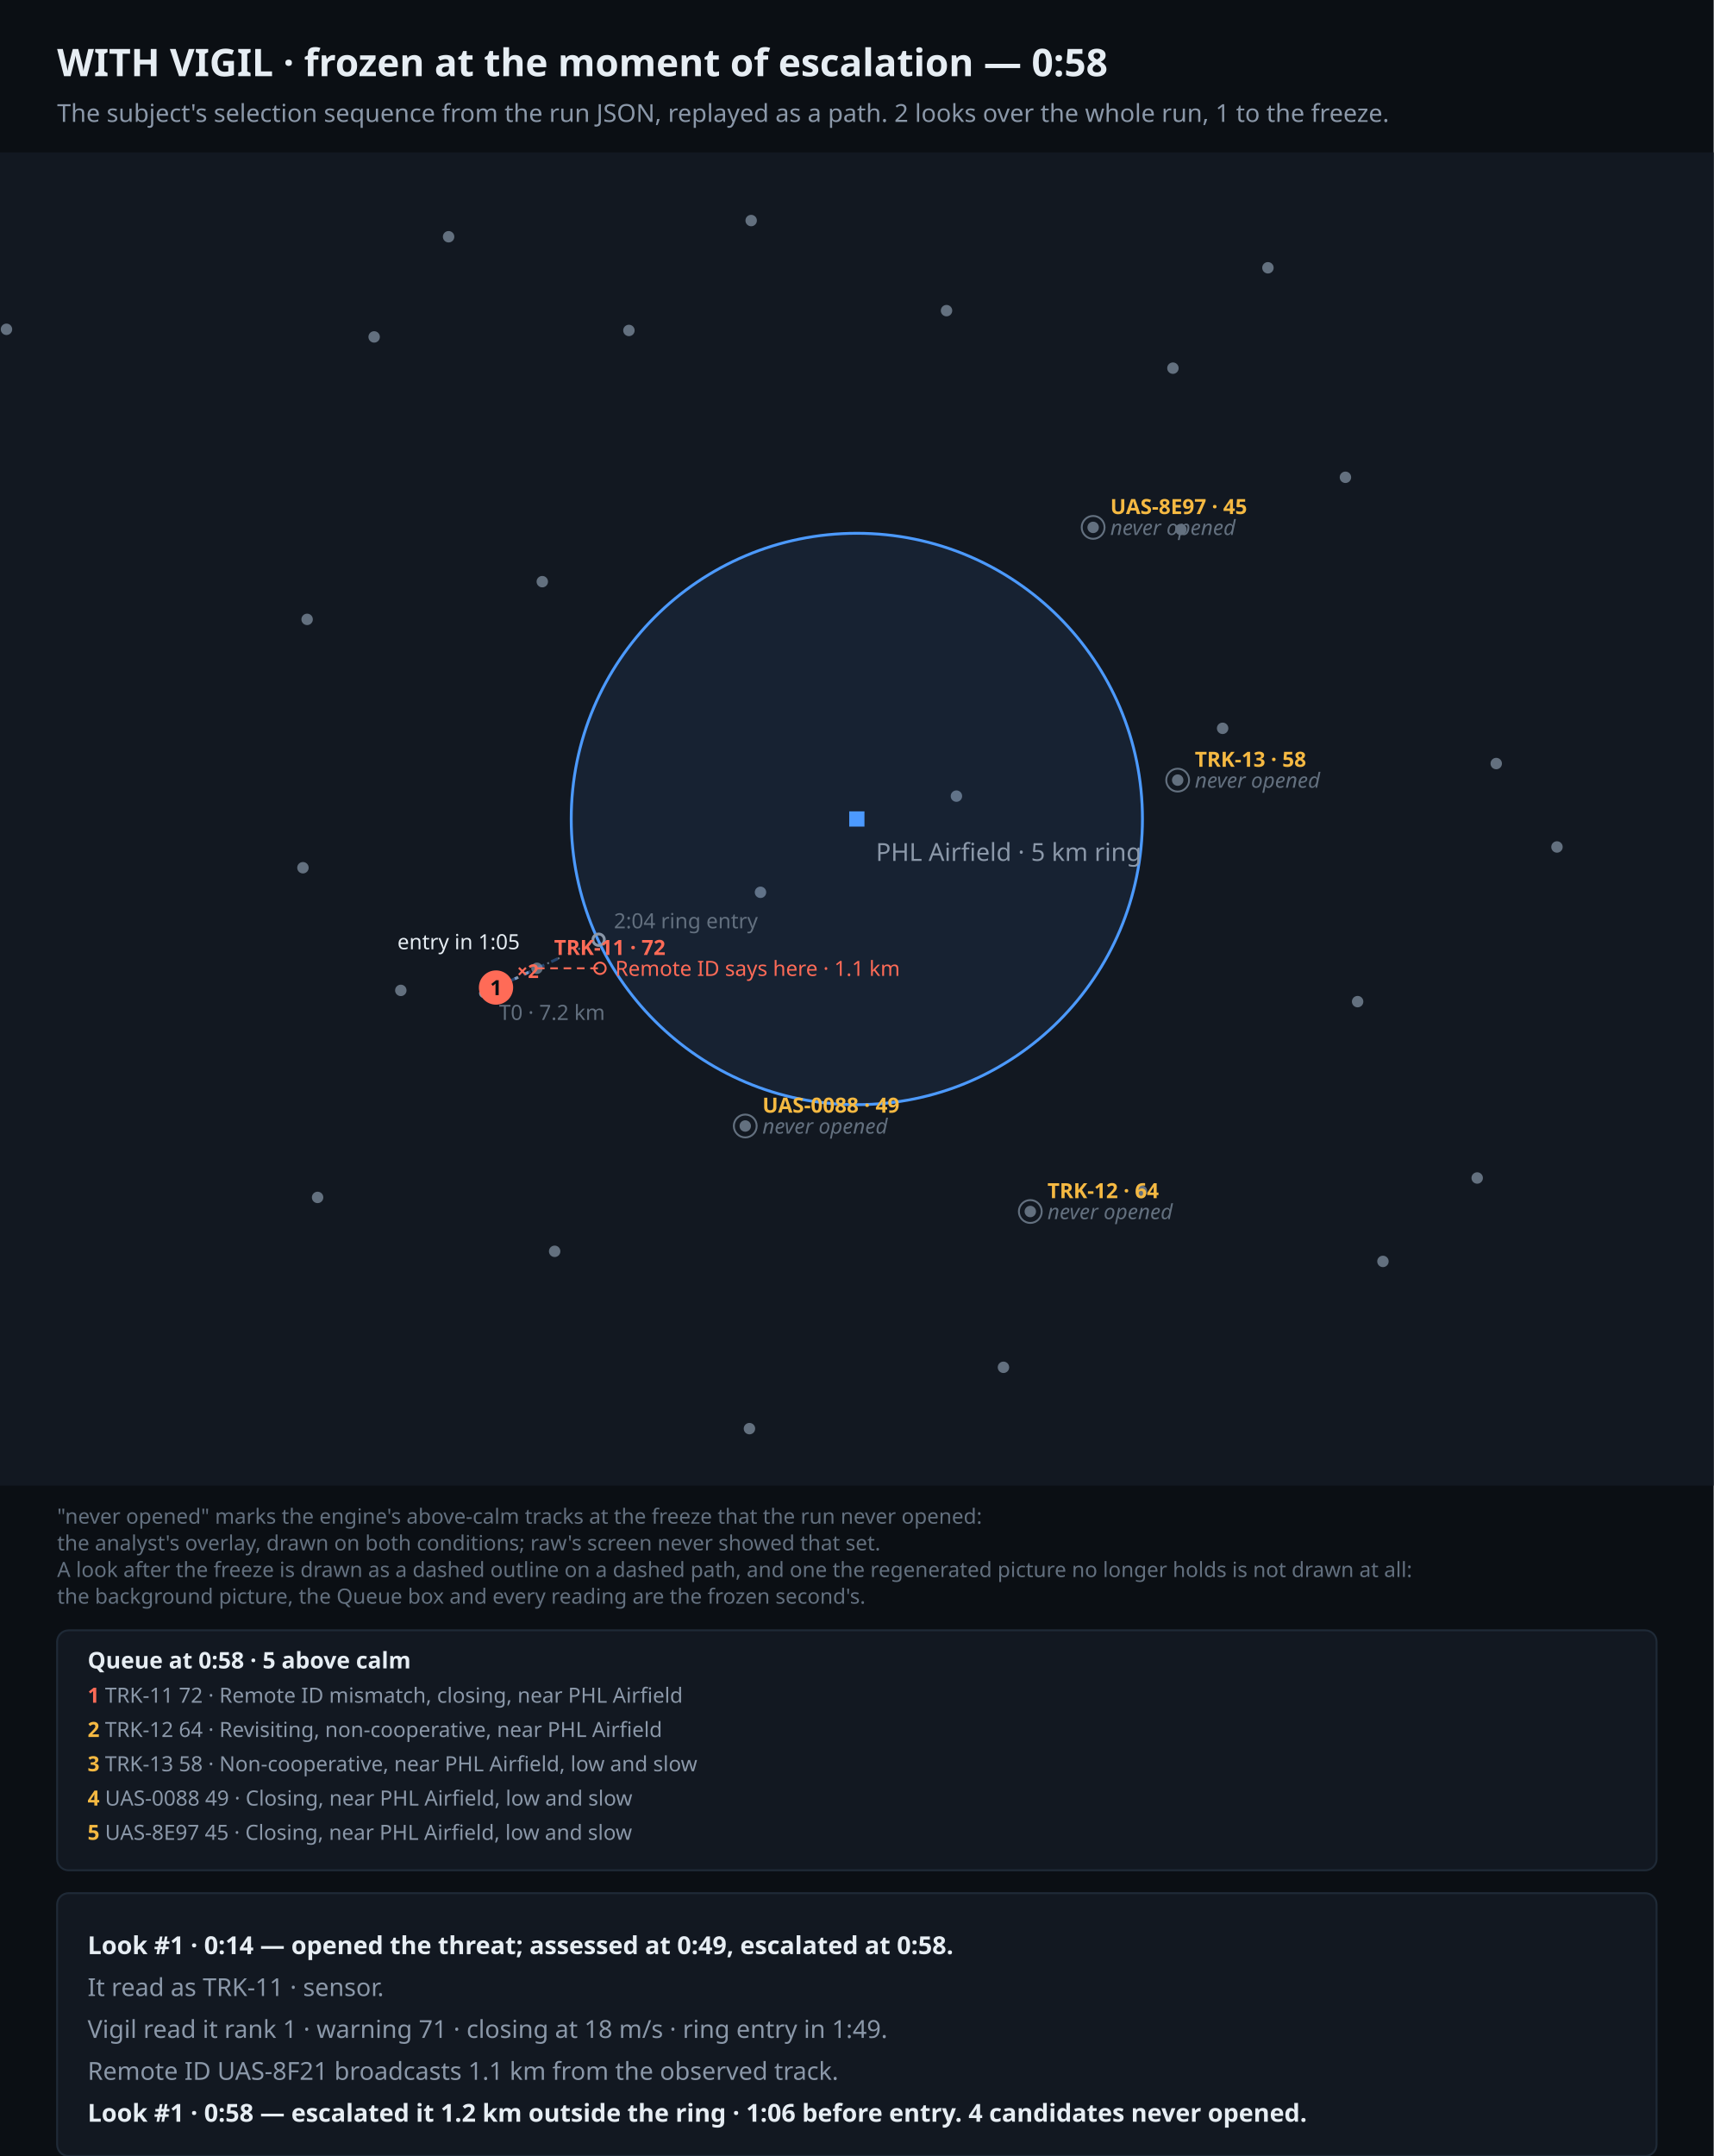
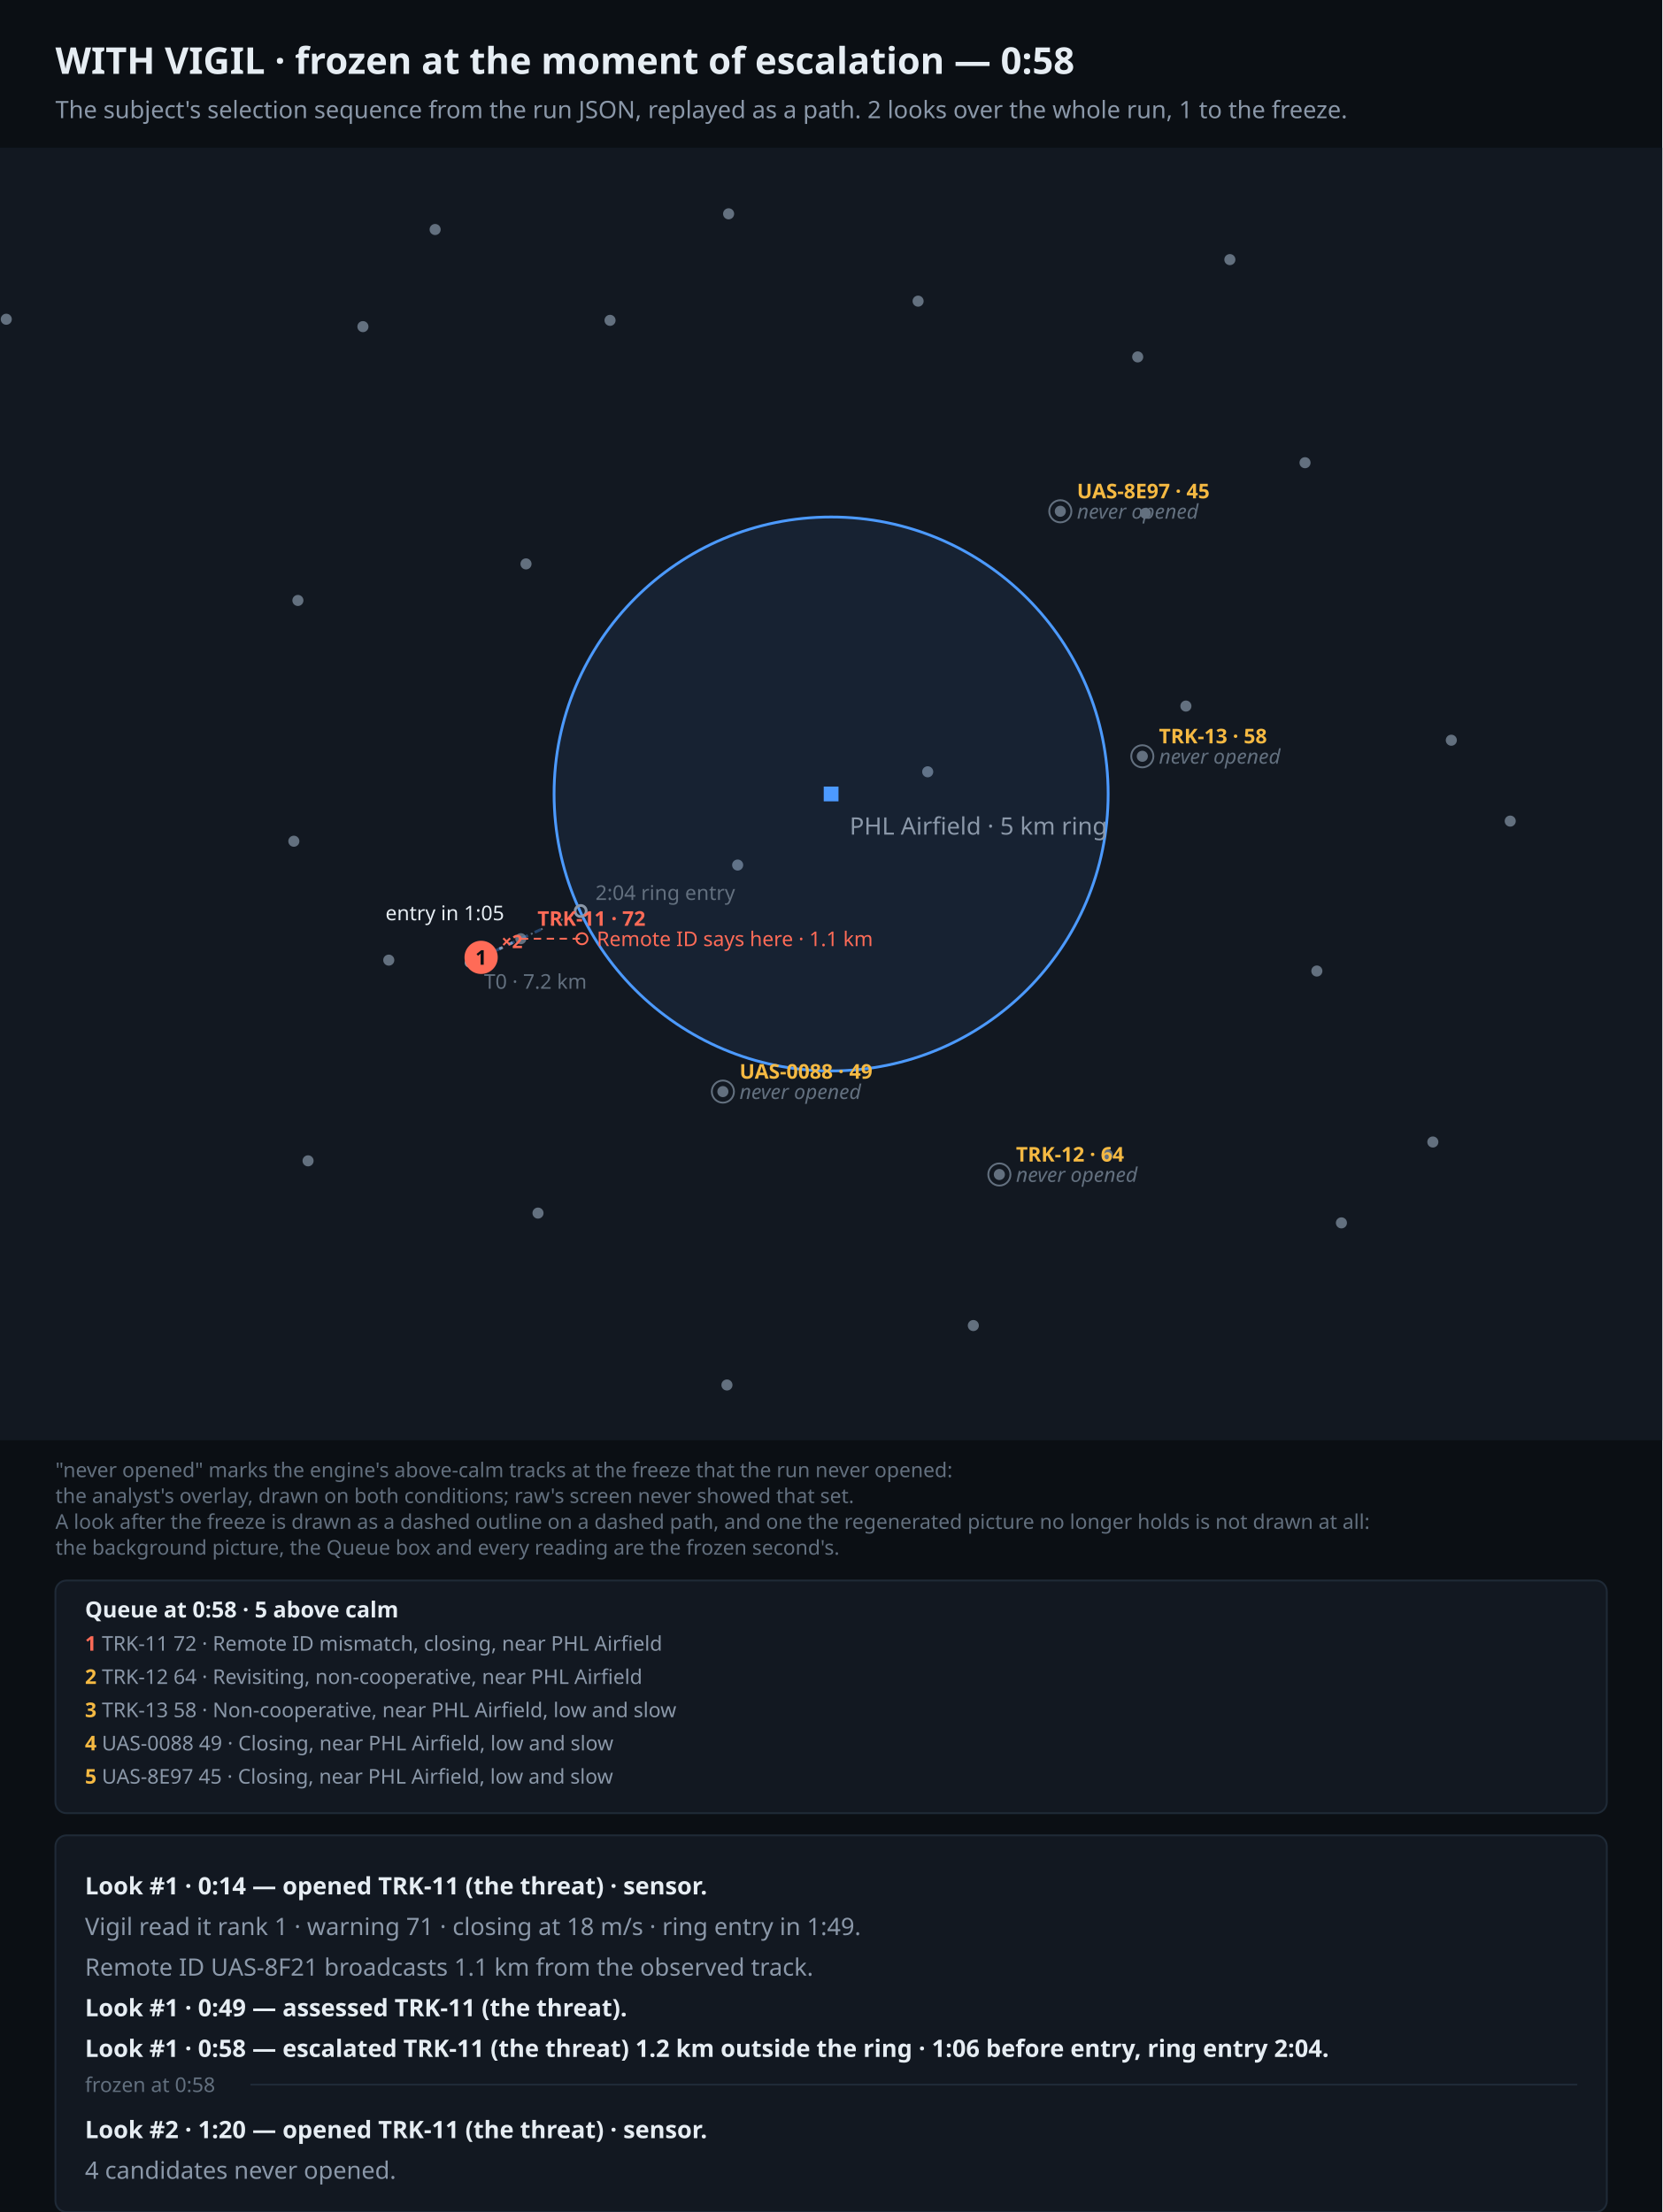
- <svg xmlns="http://www.w3.org/2000/svg" width="900" height="1132" viewBox="0 0 900 1132" data-subject="S03" data-scenario="02a" data-mode="vigil" data-run="1">
-   <rect width="900" height="1132" fill="#0b0f14" />
+ <svg xmlns="http://www.w3.org/2000/svg" width="900" height="1198" viewBox="0 0 900 1198" data-subject="S03" data-scenario="02a" data-mode="vigil" data-run="1">
+   <rect width="900" height="1198" fill="#0b0f14" />
  <text x="30" y="40" font-family="system-ui, sans-serif" class="title" font-size="20" font-weight="700" fill="#e6edf3">WITH VIGIL · frozen at the moment of escalation — 0:58</text>
  <text x="30" y="64" font-family="system-ui, sans-serif" class="subtitle" font-size="13" fill="#8b98a9">The subject's selection sequence from the run JSON, replayed as a path. 2 looks over the whole run, 1 to the freeze.</text>
  <defs>
    <clipPath id="panel">
      <rect x="0" y="0" width="900" height="700" />
    </clipPath>
  </defs>
  <g class="map" transform="translate(0 80)" clip-path="url(#panel)">
    <rect width="900" height="700" fill="#121821" />
    <circle class="track" data-id="adsb-a33716" cx="502.3" cy="338" r="3" fill="#63707f" />
    <circle class="track" data-id="adsb-a3b796" cx="210.5" cy="440" r="3" fill="#63707f" />
    <circle class="track" data-id="adsb-a43667" cx="399.4" cy="388.5" r="3" fill="#63707f" />
    <circle class="track" data-id="adsb-a7c7f2" cx="817.7" cy="364.7" r="3" fill="#63707f" />
    <circle class="track" data-id="adsb-a8021b" cx="642.1" cy="302.4" r="3" fill="#63707f" />
    <circle class="track" data-id="adsb-aa08fb" cx="665.9" cy="60.6" r="3" fill="#63707f" />
    <circle class="track" data-id="inject-11" cx="282" cy="428.4" r="3" fill="#63707f" />
    <circle class="track" data-id="inject-12" cx="541.1" cy="556.1" r="3" fill="#63707f" />
    <circle class="track" data-id="inject-13" cx="618.5" cy="329.6" r="3" fill="#63707f" />
    <circle class="track" data-id="inject-14" cx="3.4" cy="92.9" r="3" fill="#63707f" />
    <circle class="track" data-id="inject-17" cx="391.4" cy="511.2" r="3" fill="#63707f" />
    <circle class="track" data-id="inject-20" cx="497.1" cy="83.1" r="3" fill="#63707f" />
    <circle class="track" data-id="inject-21" cx="616" cy="113.3" r="3" fill="#63707f" />
    <circle class="track" data-id="inject-22" cx="706.6" cy="170.6" r="3" fill="#63707f" />
    <circle class="track" data-id="inject-23" cx="785.8" cy="320.9" r="3" fill="#63707f" />
    <circle class="track" data-id="inject-24" cx="713" cy="445.9" r="3" fill="#63707f" />
    <circle class="track" data-id="inject-25" cx="726.3" cy="582.3" r="3" fill="#63707f" />
    <circle class="track" data-id="inject-26" cx="527" cy="637.9" r="3" fill="#63707f" />
    <circle class="track" data-id="inject-27" cx="393.6" cy="670.1" r="3" fill="#63707f" />
    <circle class="track" data-id="inject-28" cx="291.3" cy="577" r="3" fill="#63707f" />
    <circle class="track" data-id="inject-29" cx="166.8" cy="548.7" r="3" fill="#63707f" />
    <circle class="track" data-id="inject-30" cx="159.1" cy="375.6" r="3" fill="#63707f" />
    <circle class="track" data-id="inject-31" cx="161.3" cy="245.2" r="3" fill="#63707f" />
    <circle class="track" data-id="inject-32" cx="196.5" cy="96.9" r="3" fill="#63707f" />
    <circle class="track" data-id="inject-33" cx="330.3" cy="93.5" r="3" fill="#63707f" />
    <circle class="track" data-id="inject-34" cx="394.5" cy="35.8" r="3" fill="#63707f" />
    <circle class="track" data-id="inject-35" cx="284.8" cy="225.4" r="3" fill="#63707f" />
    <circle class="track" data-id="inject-36" cx="775.8" cy="538.5" r="3" fill="#63707f" />
    <circle class="track" data-id="inject-37" cx="574.1" cy="196.9" r="3" fill="#63707f" />
    <circle class="track" data-id="inject-38" cx="599.5" cy="545.4" r="3" fill="#63707f" />
    <circle class="track" data-id="inject-39" cx="235.6" cy="44.3" r="3" fill="#63707f" />
    <circle class="track" data-id="inject-40" cx="620.2" cy="198" r="3" fill="#63707f" />
    <circle class="ring" cx="450" cy="350" r="150" fill="#4c9aff" fill-opacity="0.08" stroke="#4c9aff" stroke-width="1.5" />
    <rect x="446" y="346" width="8" height="8" fill="#4c9aff" />
    <text x="460" y="372" font-family="system-ui, sans-serif" font-size="13" fill="#8b98a9">PHL Airfield · 5 km ring</text>
    <polyline points="254.1,441.5 254.6,441.2 255.1,441 255.6,440.8 256.1,440.6 256.5,440.3 257,440.1 257.5,439.9 258,439.6 258.5,439.4 259,439.2 259.5,439 260,438.7 260.5,438.5 260.9,438.3 261.4,438 261.9,437.8 262.4,437.6 262.9,437.4 263.4,437.1 263.9,436.9 264.4,436.7 264.9,436.4 265.4,436.2 265.8,436 266.4,435.8 266.8,435.5 267.3,435.3 267.8,435.1 268.3,434.9 268.8,434.6 269.3,434.4 269.8,434.2 270.3,433.9 270.8,433.7 271.3,433.5 271.7,433.3 272.2,433 272.7,432.8 273.2,432.6 273.7,432.3 274.2,432.1 274.7,431.9 275.2,431.7 275.7,431.4 276.1,431.2 276.6,431 277.1,430.7 277.6,430.5 278.1,430.3 278.6,430.1 279.1,429.8 279.6,429.6 280.1,429.3 280.6,429.1 281,428.9 281.5,428.7 282,428.4" fill="none" class="trail" stroke="#8b98a9" stroke-width="1.5" stroke-dasharray="2 4" />
    <polyline points="282,428.4 282.5,428.2 283,428 283.5,427.7 284,427.5 284.5,427.3 285,427.1 285.5,426.8 285.9,426.6 286.4,426.4 286.9,426.2 287.4,425.9 287.9,425.7 288.4,425.5 288.9,425.2 289.4,425 289.9,424.8 290.3,424.6 290.8,424.3 291.3,424.1 291.8,423.9 292.3,423.6 292.8,423.4 293.3,423.2 293.8,423 294.3,422.7 294.8,422.5 295.2,422.3 295.7,422 296.2,421.8 296.7,421.6 297.2,421.4 297.7,421.1 298.2,420.9 298.7,420.7 299.2,420.5 299.7,420.2 300.2,420 300.7,419.8 301.1,419.5 301.6,419.3 302.1,419.1 302.6,418.9 303.1,418.6 303.6,418.4 304.1,418.2 304.6,417.9 305.1,417.7 305.5,417.5 306,417.3 306.5,417 307,416.8 307.5,416.6 308,416.3 308.5,416.1 309,415.9 309.5,415.7 310,415.4 310.4,415.2 310.9,415 311.4,414.8 311.9,414.5 312.4,414.3 312.9,414.1 313.4,413.8 313.9,413.6 314.4,413.4" fill="none" class="trail-ahead" stroke="#63707f" stroke-width="1" stroke-dasharray="1 5" />
    <circle class="trail-first" cx="254.1" cy="441.5" r="2.5" fill="#8b98a9" />
    <text x="262.1" y="455.5" font-family="system-ui, sans-serif" font-size="11" fill="#63707f">T0 · 7.2 km</text>
    <circle class="entry" cx="314.4" cy="413.4" r="3" fill="none" stroke="#8b98a9" stroke-width="1.5" />
    <text x="322.4" y="407.4" font-family="system-ui, sans-serif" font-size="11" fill="#63707f">2:04 ring entry</text>
    <circle class="never-opened" data-id="inject-12" cx="541.1" cy="556.1" r="6" fill="none" stroke="#63707f" stroke-width="1" />
    <text x="550.1" y="560.1" font-family="system-ui, sans-serif" font-size="11" font-style="italic" fill="#63707f">never opened</text>
    <circle class="never-opened" data-id="inject-13" cx="618.5" cy="329.6" r="6" fill="none" stroke="#63707f" stroke-width="1" />
    <text x="627.5" y="333.6" font-family="system-ui, sans-serif" font-size="11" font-style="italic" fill="#63707f">never opened</text>
    <circle class="never-opened" data-id="inject-17" cx="391.4" cy="511.2" r="6" fill="none" stroke="#63707f" stroke-width="1" />
    <text x="400.4" y="515.2" font-family="system-ui, sans-serif" font-size="11" font-style="italic" fill="#63707f">never opened</text>
    <circle class="never-opened" data-id="inject-37" cx="574.1" cy="196.9" r="6" fill="none" stroke="#63707f" stroke-width="1" />
    <text x="583.1" y="200.9" font-family="system-ui, sans-serif" font-size="11" font-style="italic" fill="#63707f">never opened</text>
    <polyline points="260.5,438.5 292.8,423.4" fill="none" class="path-late" stroke="#4c9aff" stroke-opacity="0.35" stroke-width="1.5" stroke-dasharray="4 4" />
    <circle class="hop" data-k="1" data-visits="2" data-id="inject-11" data-t="14" cx="260.5" cy="438.5" r="9" fill="#ff6b57" />
    <text x="260.5" y="442.5" font-family="system-ui, sans-serif" font-size="11" font-weight="700" text-anchor="middle" fill="#0b0f14">1</text>
    <text x="271.5" y="433.5" font-family="system-ui, sans-serif" class="hop-visits" data-id="inject-11" font-size="10" font-weight="700" fill="#ff6b57">×2</text>
    <text x="291" y="421.4" font-family="system-ui, sans-serif" class="vigil-label" data-id="inject-11" font-size="11" font-weight="600" fill="#ff6b57">TRK-11 · 72</text>
    <text x="550.1" y="549.1" font-family="system-ui, sans-serif" class="vigil-label" data-id="inject-12" font-size="11" font-weight="600" fill="#f5b942">TRK-12 · 64</text>
    <text x="627.5" y="322.6" font-family="system-ui, sans-serif" class="vigil-label" data-id="inject-13" font-size="11" font-weight="600" fill="#f5b942">TRK-13 · 58</text>
    <text x="400.4" y="504.2" font-family="system-ui, sans-serif" class="vigil-label" data-id="inject-17" font-size="11" font-weight="600" fill="#f5b942">UAS-0088 · 49</text>
    <text x="583.1" y="189.9" font-family="system-ui, sans-serif" class="vigil-label" data-id="inject-37" font-size="11" font-weight="600" fill="#f5b942">UAS-8E97 · 45</text>
    <line class="vigil-mismatch" data-id="inject-11" x1="282" y1="428.4" x2="315.1" y2="428.4" stroke="#ff6b57" stroke-width="1" stroke-dasharray="4 3" />
    <circle class="vigil-broadcast" data-id="inject-11" cx="315.1" cy="428.4" r="3" fill="none" stroke="#ff6b57" stroke-width="1" />
    <text x="323.1" y="432.4" font-family="system-ui, sans-serif" class="vigil-mismatch-label" font-size="11" fill="#ff6b57">Remote ID says here · 1.1 km</text>
    <text x="273" y="418.4" font-family="system-ui, sans-serif" class="vigil-entry" data-id="inject-11" font-size="11" text-anchor="end" fill="#e6edf3">entry in 1:05</text>
  </g>
  <text x="30" y="800" font-family="system-ui, sans-serif" class="footnote" font-size="11" fill="#63707f">"never opened" marks the engine's above-calm tracks at the freeze that the run never opened:</text>
  <text x="30" y="814" font-family="system-ui, sans-serif" class="footnote" font-size="11" fill="#63707f">the analyst's overlay, drawn on both conditions; raw's screen never showed that set.</text>
  <text x="30" y="828" font-family="system-ui, sans-serif" class="footnote" font-size="11" fill="#63707f">A look after the freeze is drawn as a dashed outline on a dashed path, and one the regenerated picture no longer holds is not drawn at all:</text>
  <text x="30" y="842" font-family="system-ui, sans-serif" class="footnote" font-size="11" fill="#63707f">the background picture, the Queue box and every reading are the frozen second's.</text>
  <rect class="vigil-queue" x="30" y="856" width="840" height="126" rx="6" fill="#121821" stroke="#1f2a37" />
  <text x="46" y="876" font-family="system-ui, sans-serif" class="vigil-queue-title" font-size="12" font-weight="700" fill="#e6edf3">Queue at 0:58 · 5 above calm</text>
  <text x="46" y="894" font-family="system-ui, sans-serif" class="vigil-queue-line" data-id="inject-11" font-size="11" fill="#8b98a9">
    <tspan font-weight="700" fill="#ff6b57">1</tspan> TRK-11 72 · Remote ID mismatch, closing, near PHL Airfield</text>
  <text x="46" y="912" font-family="system-ui, sans-serif" class="vigil-queue-line" data-id="inject-12" font-size="11" fill="#8b98a9">
    <tspan font-weight="700" fill="#f5b942">2</tspan> TRK-12 64 · Revisiting, non-cooperative, near PHL Airfield</text>
  <text x="46" y="930" font-family="system-ui, sans-serif" class="vigil-queue-line" data-id="inject-13" font-size="11" fill="#8b98a9">
    <tspan font-weight="700" fill="#f5b942">3</tspan> TRK-13 58 · Non-cooperative, near PHL Airfield, low and slow</text>
  <text x="46" y="948" font-family="system-ui, sans-serif" class="vigil-queue-line" data-id="inject-17" font-size="11" fill="#8b98a9">
    <tspan font-weight="700" fill="#f5b942">4</tspan> UAS-0088 49 · Closing, near PHL Airfield, low and slow</text>
  <text x="46" y="966" font-family="system-ui, sans-serif" class="vigil-queue-line" data-id="inject-37" font-size="11" fill="#8b98a9">
    <tspan font-weight="700" fill="#f5b942">5</tspan> UAS-8E97 45 · Closing, near PHL Airfield, low and slow</text>
-   <rect x="30" y="994" width="840" height="138" rx="6" fill="#121821" stroke="#1f2a37" />
-   <text x="46" y="1026" font-family="system-ui, sans-serif" class="caption" font-size="13" font-weight="600" fill="#e6edf3">Look #1 · 0:14 — opened the threat; assessed at 0:49, escalated at 0:58.</text>
-   <text x="46" y="1048" font-family="system-ui, sans-serif" class="caption" font-size="13" fill="#8b98a9">It read as TRK-11 · sensor.</text>
-   <text x="46" y="1070" font-family="system-ui, sans-serif" class="caption" font-size="13" fill="#8b98a9">Vigil read it rank 1 · warning 71 · closing at 18 m/s · ring entry in 1:49.</text>
-   <text x="46" y="1092" font-family="system-ui, sans-serif" class="caption" font-size="13" fill="#8b98a9">Remote ID UAS-8F21 broadcasts 1.1 km from the observed track.</text>
-   <text x="46" y="1114" font-family="system-ui, sans-serif" class="caption" font-size="13" font-weight="600" fill="#e6edf3">Look #1 · 0:58 — escalated it 1.2 km outside the ring · 1:06 before entry. 4 candidates never opened.</text>
+   <rect x="30" y="994" width="840" height="204" rx="6" fill="#121821" stroke="#1f2a37" />
+   <text x="46" y="1026" font-family="system-ui, sans-serif" class="caption" font-size="13" font-weight="600" fill="#e6edf3">Look #1 · 0:14 — opened TRK-11 (the threat) · sensor.</text>
+   <text x="46" y="1048" font-family="system-ui, sans-serif" class="caption" font-size="13" fill="#8b98a9">Vigil read it rank 1 · warning 71 · closing at 18 m/s · ring entry in 1:49.</text>
+   <text x="46" y="1070" font-family="system-ui, sans-serif" class="caption" font-size="13" fill="#8b98a9">Remote ID UAS-8F21 broadcasts 1.1 km from the observed track.</text>
+   <text x="46" y="1092" font-family="system-ui, sans-serif" class="caption" font-size="13" font-weight="600" fill="#e6edf3">Look #1 · 0:49 — assessed TRK-11 (the threat).</text>
+   <text x="46" y="1114" font-family="system-ui, sans-serif" class="caption" font-size="13" font-weight="600" fill="#e6edf3">Look #1 · 0:58 — escalated TRK-11 (the threat) 1.2 km outside the ring · 1:06 before entry, ring entry 2:04.</text>
+   <text x="46" y="1133" font-family="system-ui, sans-serif" class="caption-rule-label" font-size="11" fill="#63707f">frozen at 0:58</text>
+   <line class="caption-rule" x1="135.6" y1="1129" x2="854" y2="1129" stroke="#1f2a37" />
+   <text x="46" y="1158" font-family="system-ui, sans-serif" class="caption" font-size="13" font-weight="600" fill="#e6edf3">Look #2 · 1:20 — opened TRK-11 (the threat) · sensor.</text>
+   <text x="46" y="1180" font-family="system-ui, sans-serif" class="caption" font-size="13" fill="#8b98a9">4 candidates never opened.</text>
</svg>
